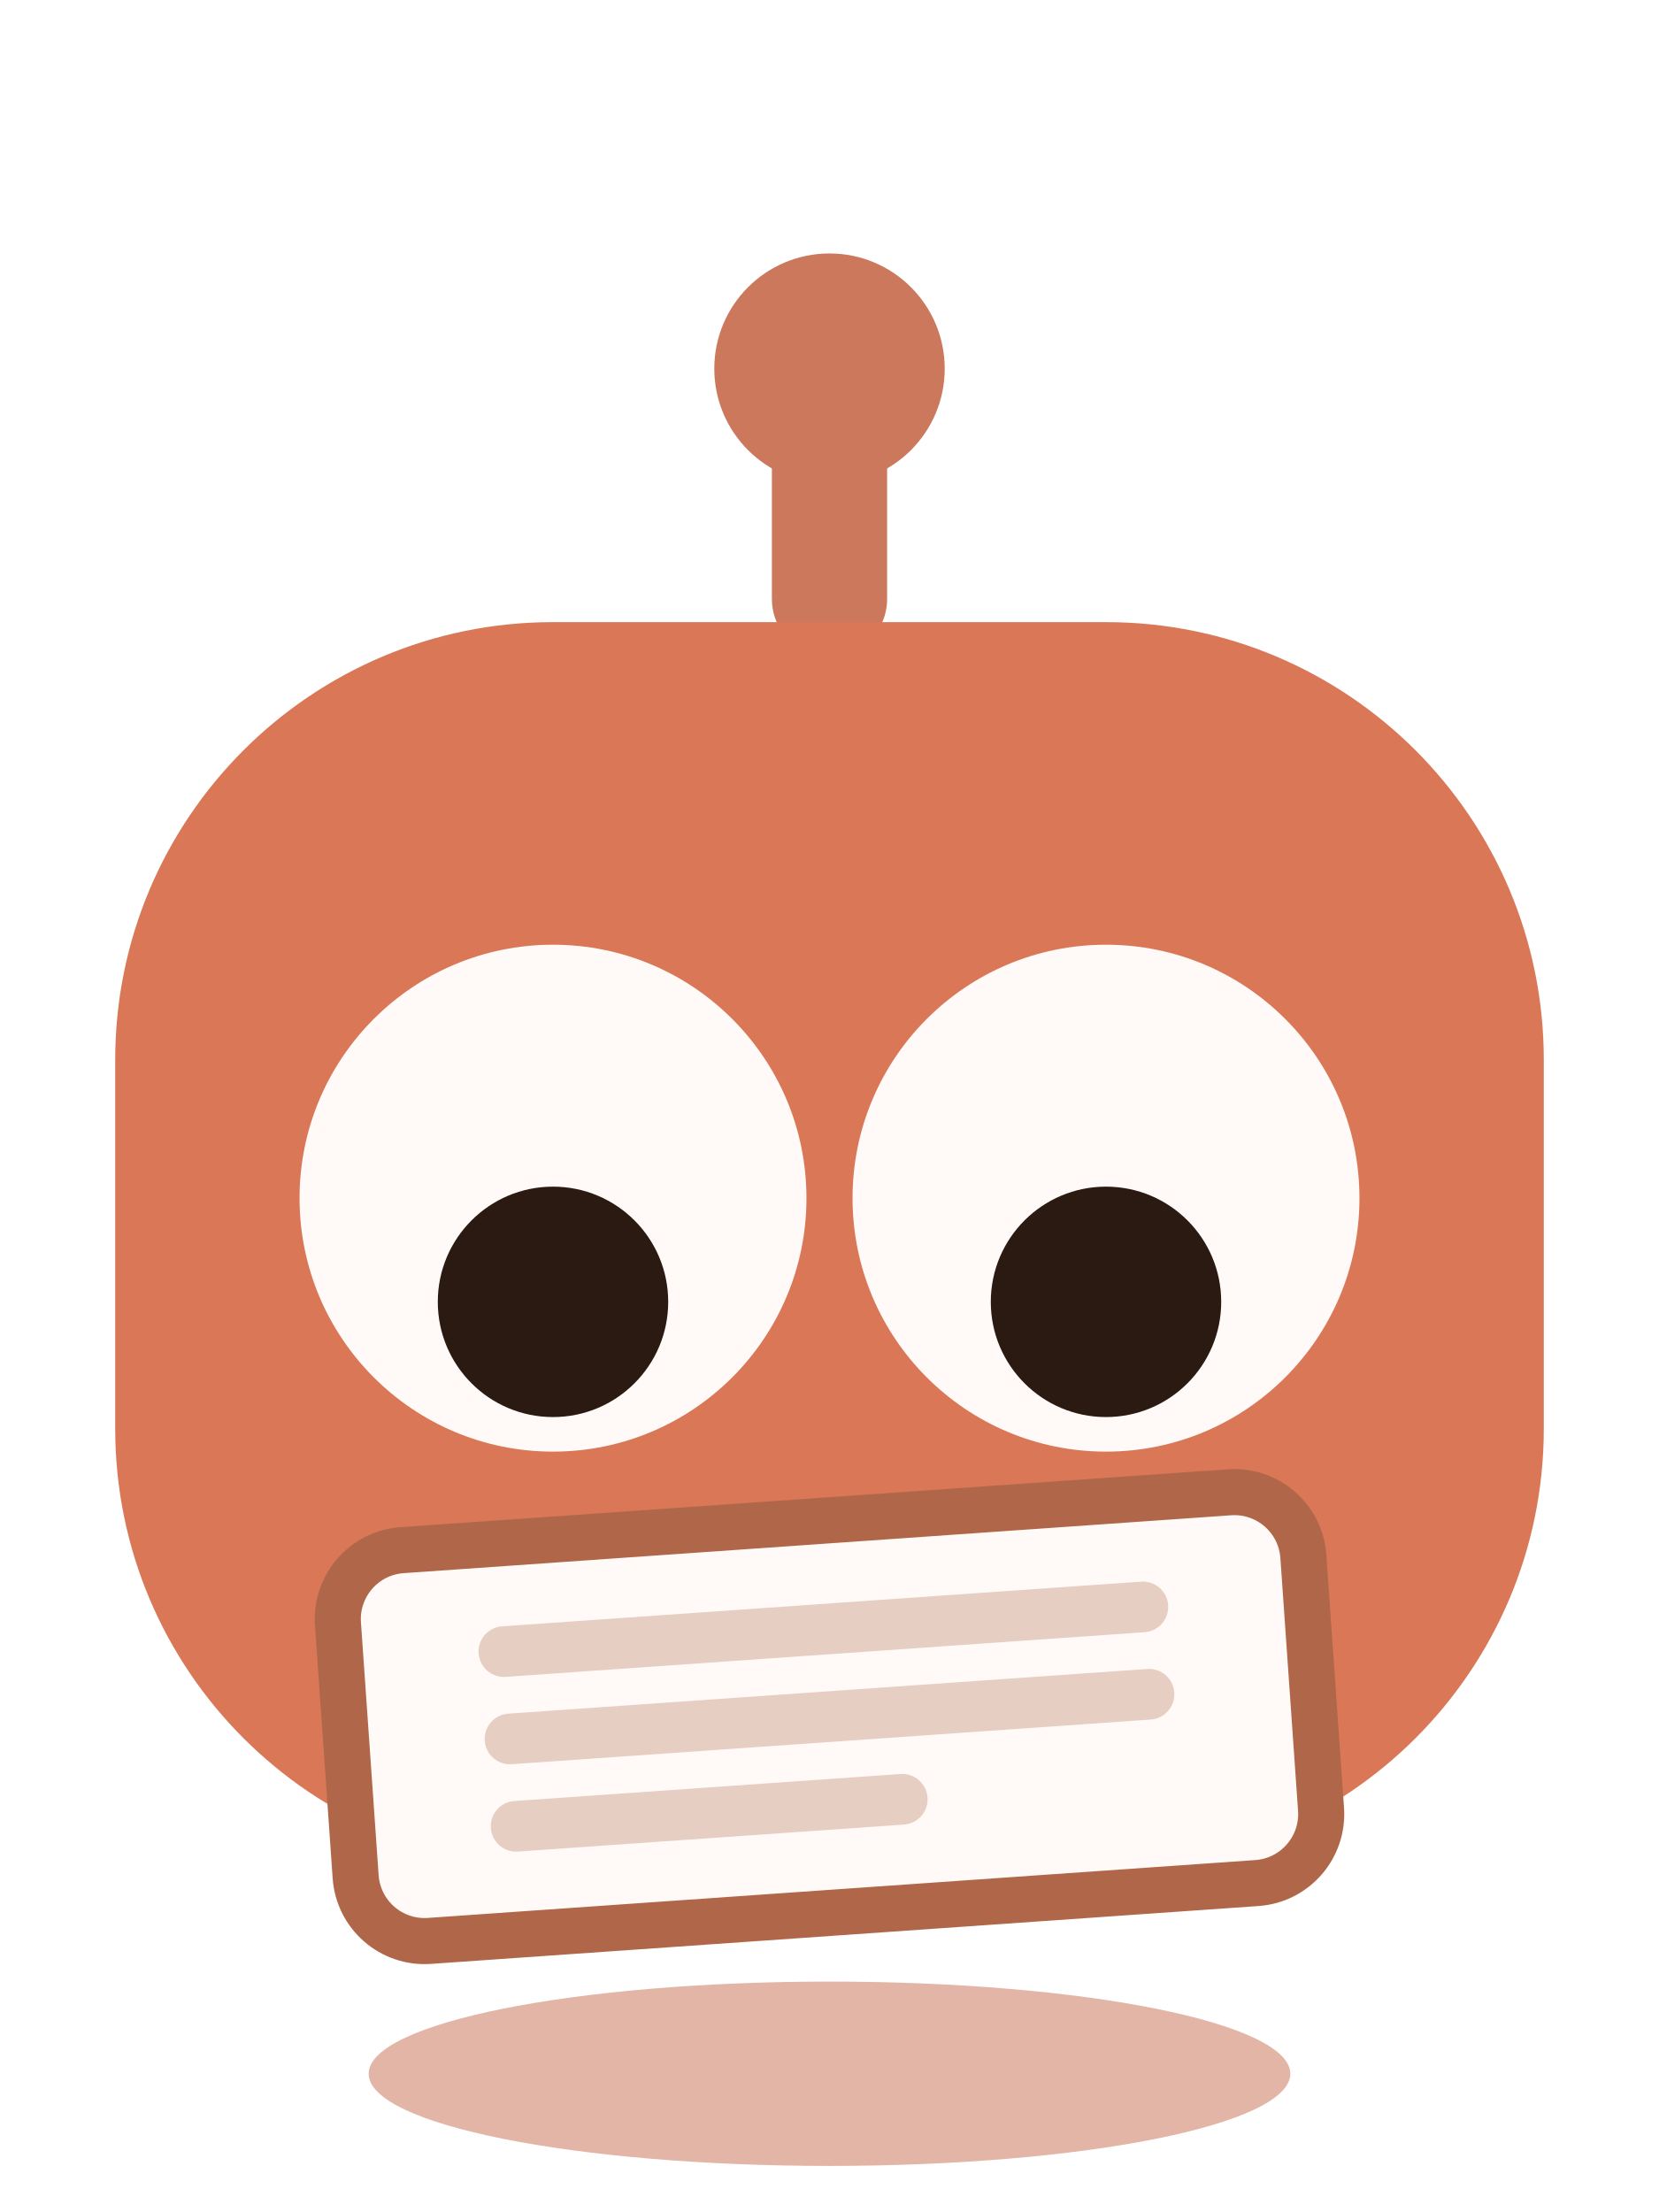
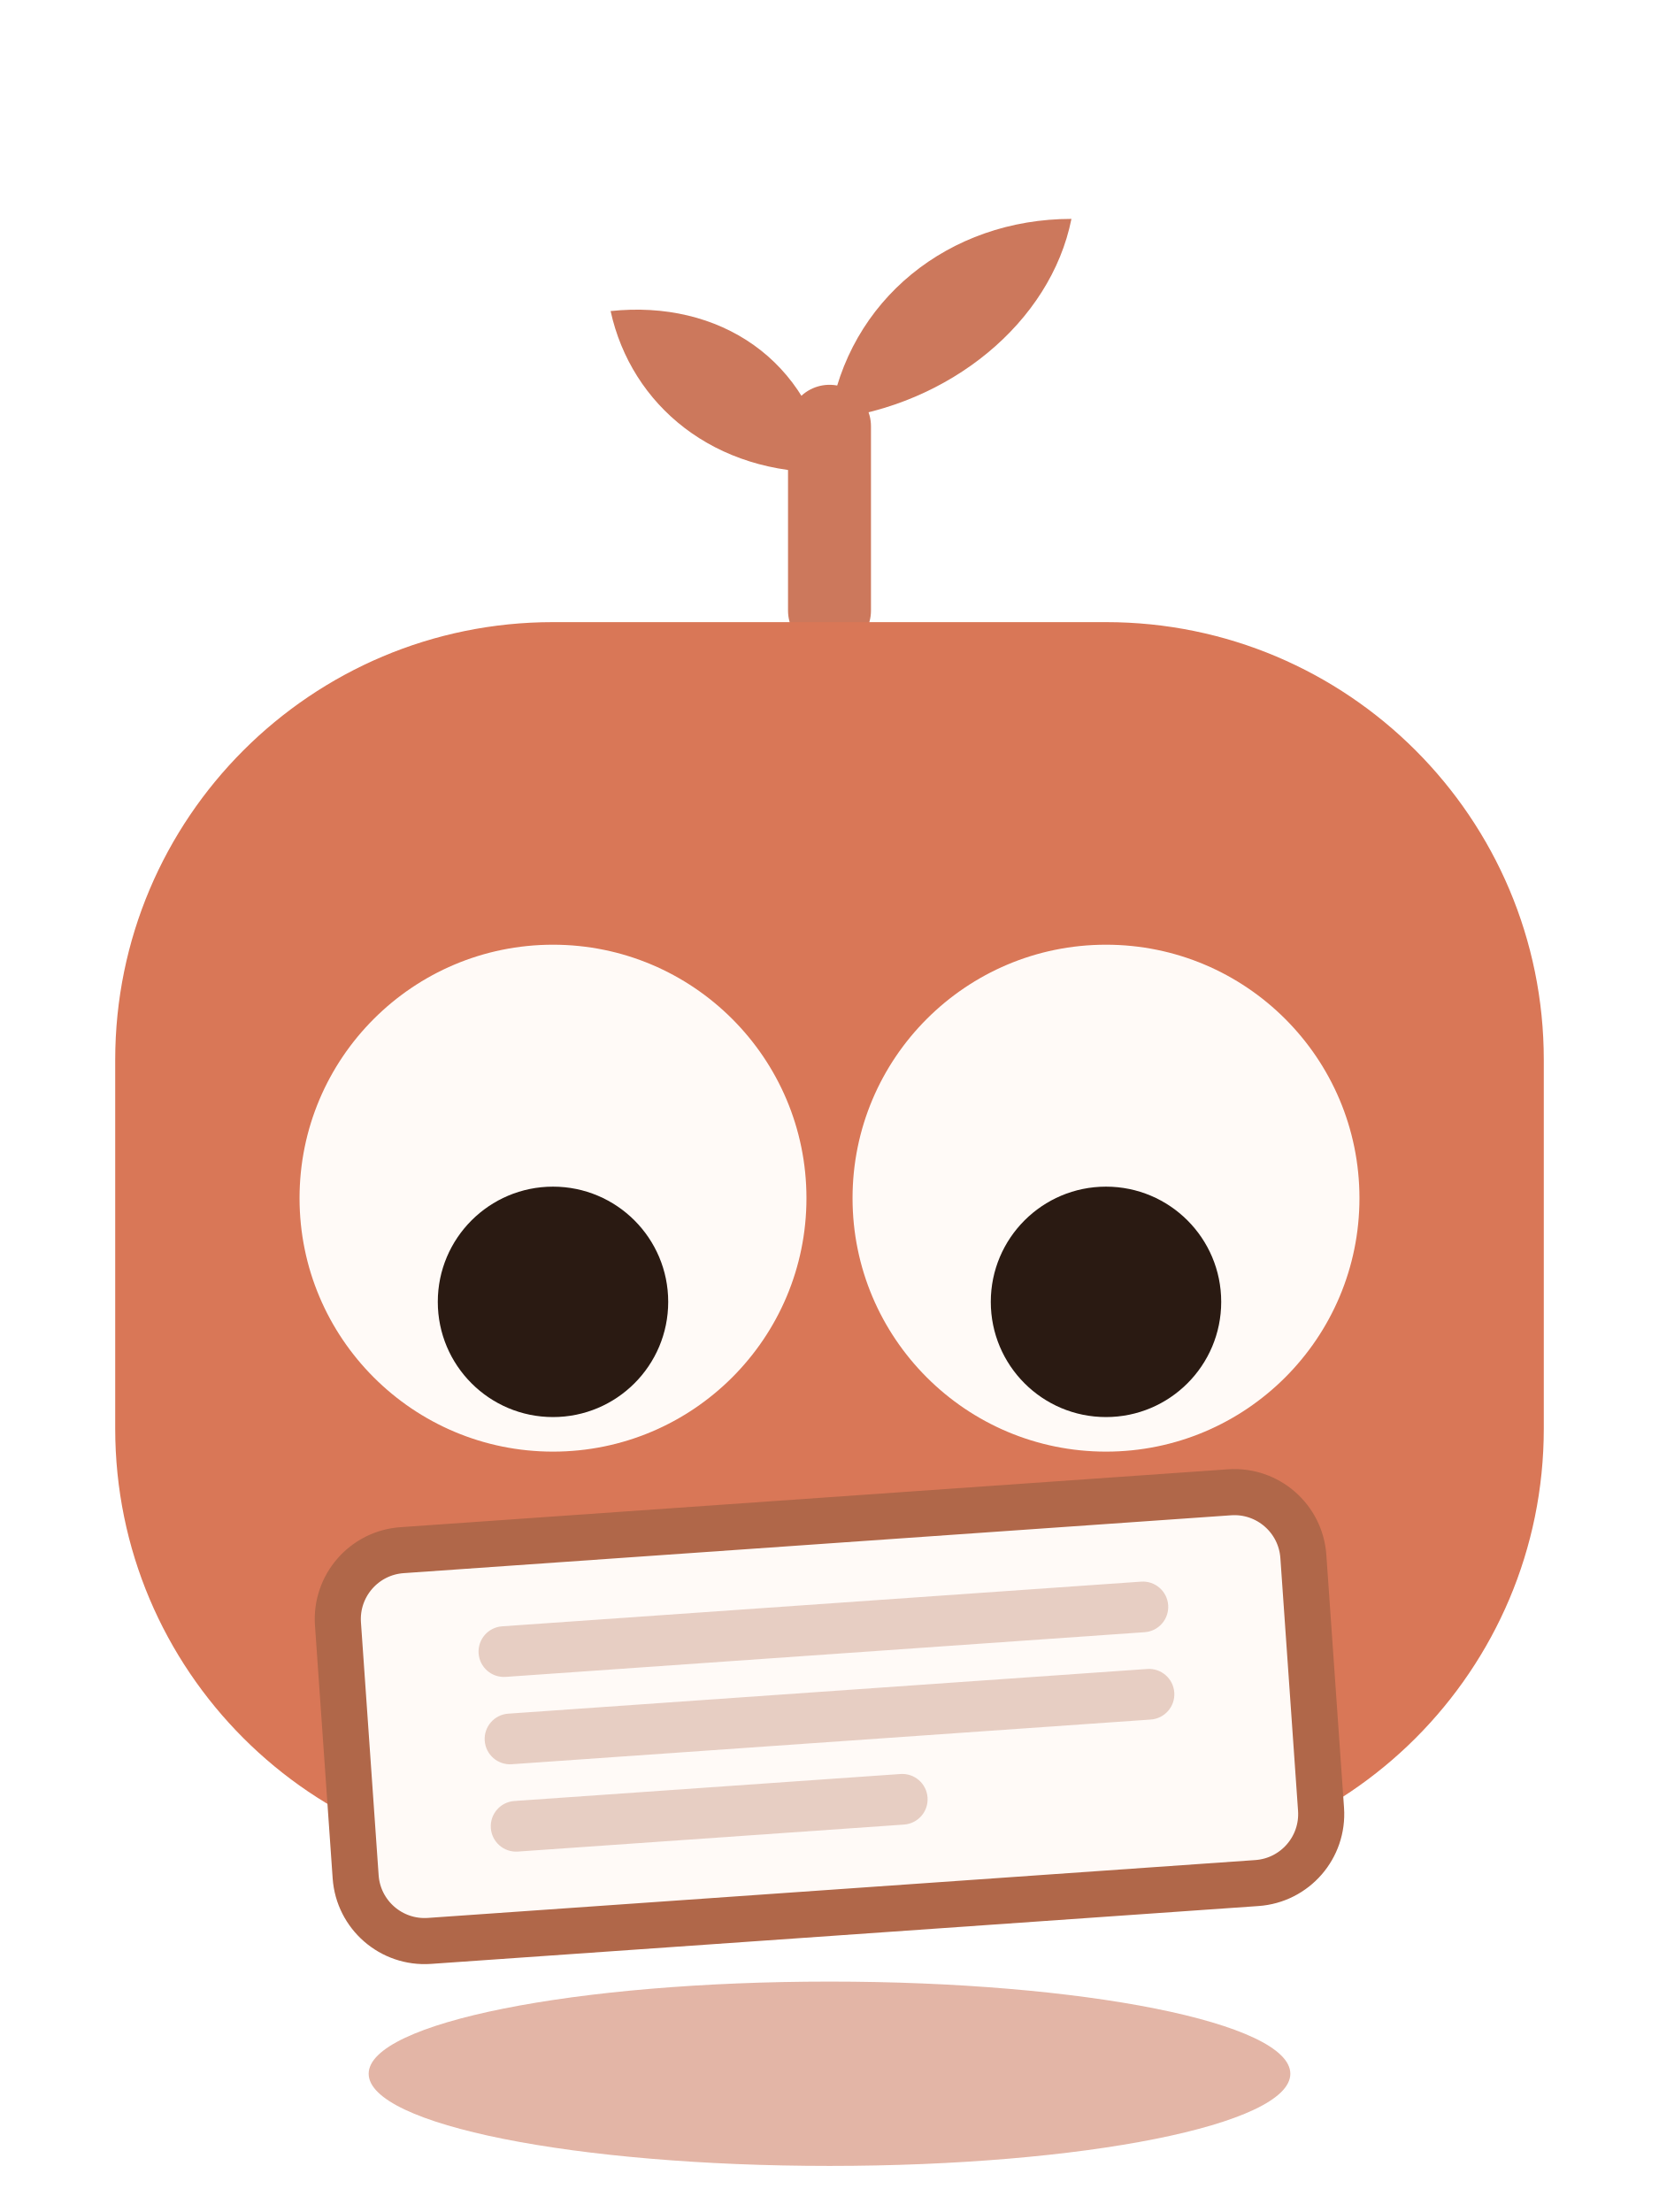
<svg xmlns="http://www.w3.org/2000/svg" width="72" height="96" viewBox="12 0 72 96" role="img" aria-label="PROBE — reading one paper">
  <style>
    .hull   { fill: #D97757; }
    .iris   { fill: #FFFAF7; }
    .pupil  { fill: #2A1A12; }
-     .stalk  { stroke: #CC785C; stroke-width: 5; stroke-linecap: round; fill: none; }
-     .beacon { fill: #CC785C; }
+     .stem   { stroke: #CC785C; stroke-width: 3.6; stroke-linecap: round; fill: none; }
+     .leaf   { fill: #CC785C; }
+     .sprout { transform-box: view-box; transform-origin: 48px 27px;
+               animation: sway 3.2s ease-in-out infinite; }
+     @keyframes sway { 0%, 100% { transform: rotate(-5deg); } 50% { transform: rotate(5deg); } }
    .page   { fill: #FFFAF7; stroke: #B06749; stroke-width: 2; }
    .line   { fill: #B06749; opacity: .3; }
    .shadow { fill: #CC785C; opacity: .55; }
    .rig   { animation: bob 4.2s ease-in-out infinite; }
    .pupil { animation: read 1.6s ease-in-out infinite; }
    .l1    { animation: lit 4.8s ease-in-out infinite; }
    .l2    { animation: lit 4.8s ease-in-out 1.6s infinite; }
    .l3    { animation: lit 4.8s ease-in-out 3.2s infinite; }
    @keyframes bob  { 0%, 100% { transform: translateY(0); } 50% { transform: translateY(-2px); } }
    @keyframes read { 0% { transform: translateX(-2.4px); }
                      72% { transform: translateX(2.4px); }
                      86%, 100% { transform: translateX(-2.4px); } }
    @keyframes lit  { 0%, 28% { opacity: .95; } 34%, 100% { opacity: .3; } }
    @media (prefers-reduced-motion: reduce) {
-       .rig, .pupil, .line { animation: none; }
+       .rig, .sprout, .pupil, .line { animation: none; }
      .line { opacity: .55; }
    }
  </style>
  <ellipse class="shadow" cx="48" cy="90" rx="20" ry="4" />
  <g class="rig">
-     <path class="stalk" d="M48 26 V19" />
-     <circle class="beacon" cx="48" cy="16" r="5" />
+     <g class="sprout">
+       <path class="stem" d="M48 26.5 V18.5" />
+       <path class="leaf" d="M48 20.5 C43 20.6, 39.4 17.6, 38.5 13.5 C43.2 13, 47.2 15.6, 48 20.5 Z" />
+       <path class="leaf" d="M48 18.2 C53.2 17.6, 57.6 14, 58.5 9.5 C53.2 9.5, 48.8 13, 48 18.2 Z" />
+     </g>
    <rect class="hull" x="17" y="27" width="62" height="54" rx="19" />
    <g class="eye eL">
      <g class="lid">
        <circle class="iris" cx="36" cy="52" r="11" />
        <circle class="pupil" cx="36" cy="56.5" r="5" />
      </g>
    </g>
    <g class="eye eR">
      <g class="lid">
        <circle class="iris" cx="60" cy="52" r="11" />
        <circle class="pupil" cx="60" cy="56.5" r="5" />
      </g>
    </g>
    <g transform="rotate(-4 48 74.5)">
      <rect class="page" x="27" y="66" width="42" height="17" rx="3" />
      <rect class="line l1" x="33" y="69.6" width="30" height="2.2" rx="1.1" />
      <rect class="line l2" x="33" y="73.4" width="30" height="2.2" rx="1.1" />
      <rect class="line l3" x="33" y="77.2" width="19" height="2.2" rx="1.1" />
    </g>
  </g>
</svg>
